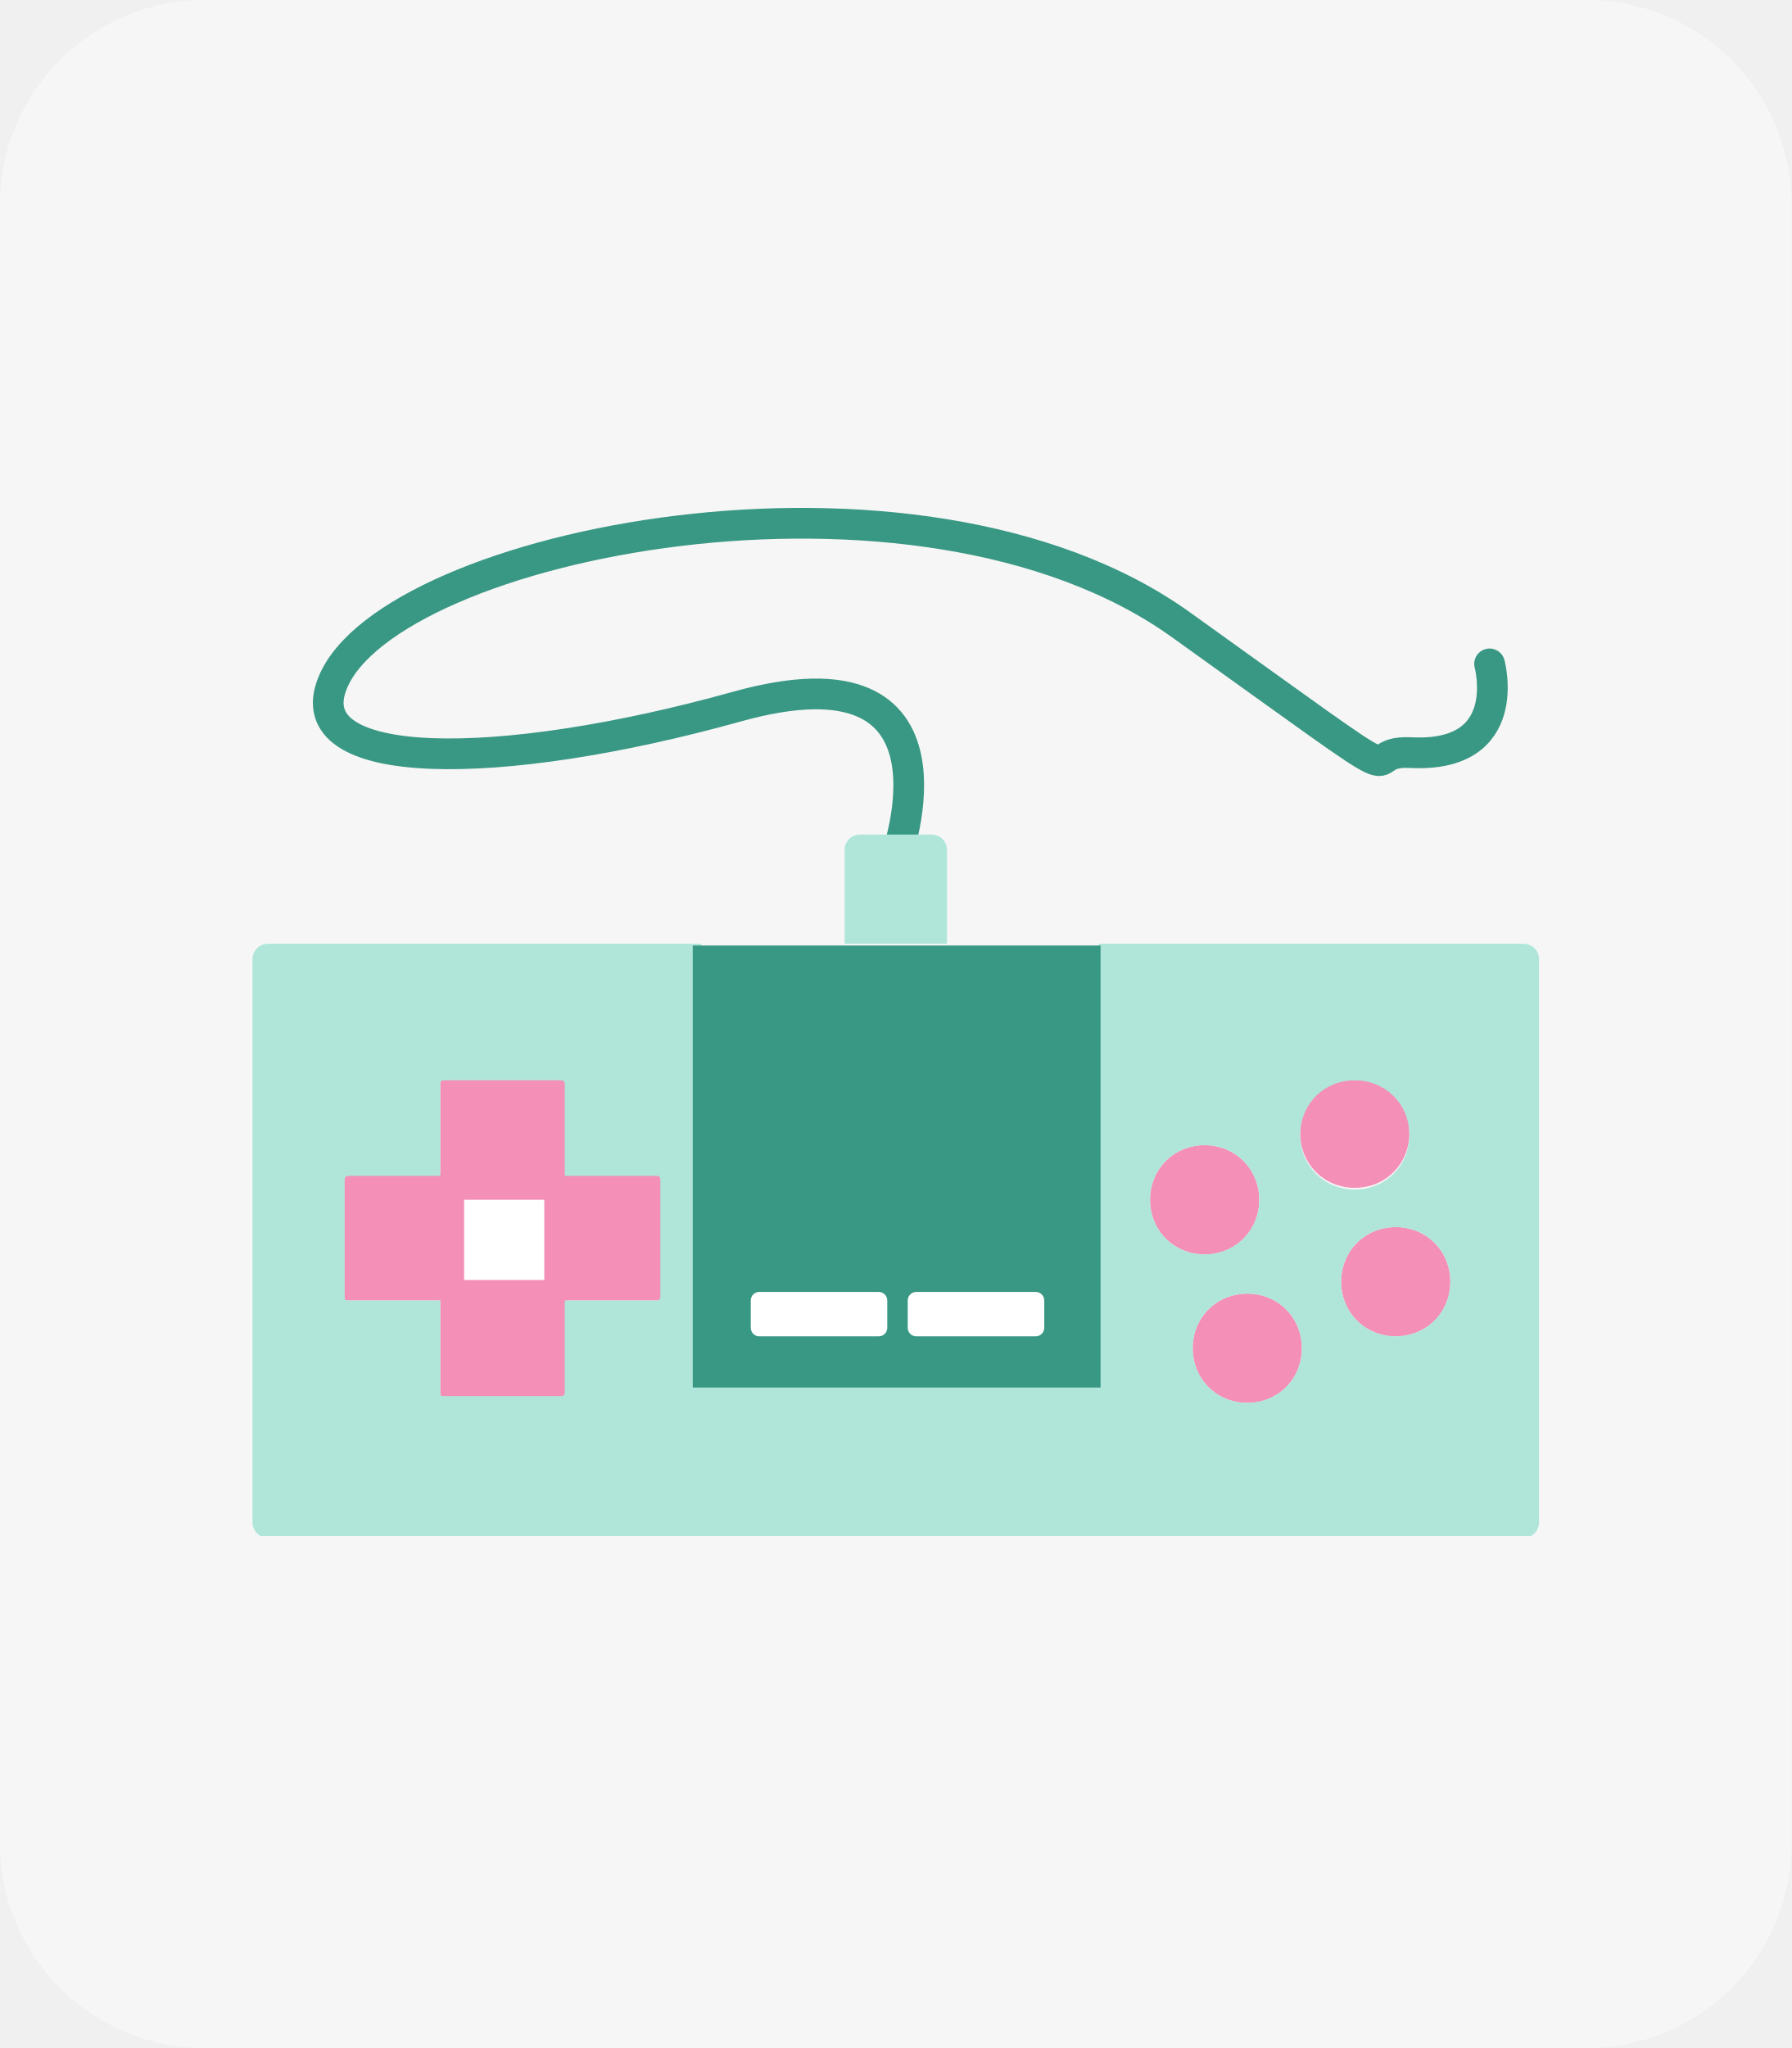
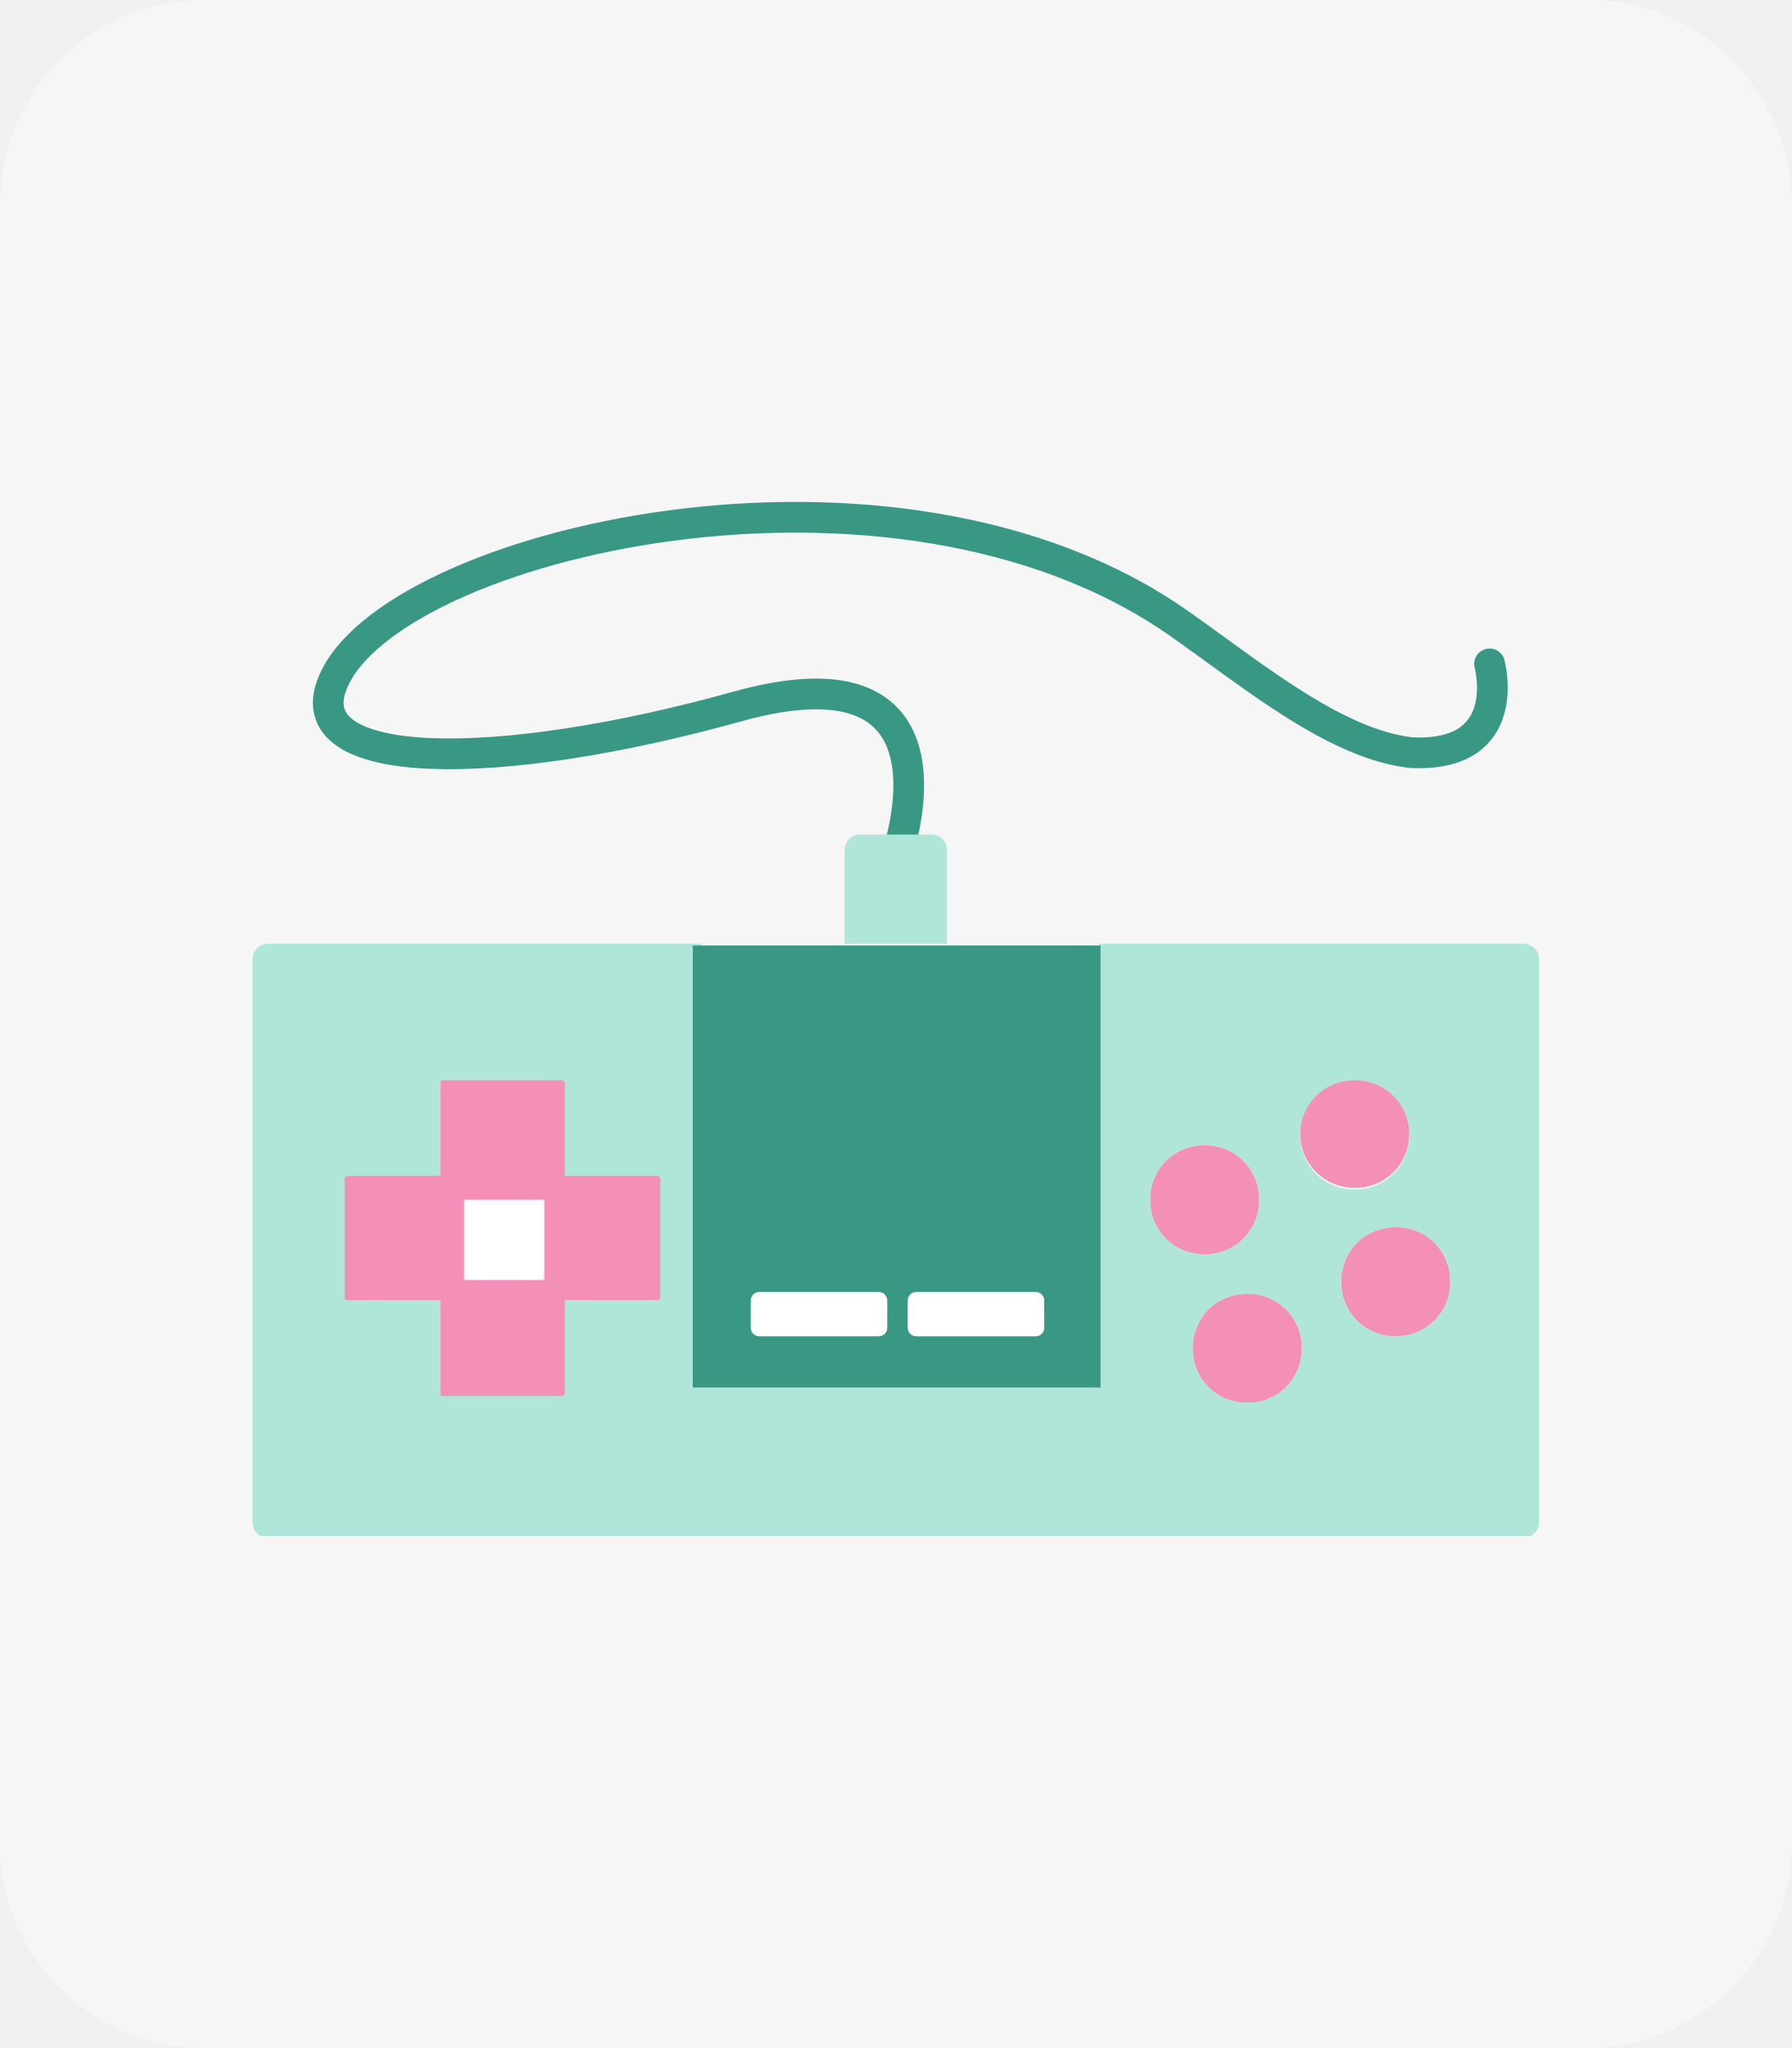
<svg xmlns="http://www.w3.org/2000/svg" id="Ebene_1" version="1.1" viewBox="0 0 105 120">
  <defs>
    <style>
      .st0, .st1 {
        fill: none;
      }

      .st2 {
        fill: #399884;
      }

      .st3 {
        fill: #f48fb7;
      }

      .st4 {
        fill: #f6f6f6;
      }

      .st5 {
        fill: #b0e6d9;
      }

      .st6 {
        clip-path: url(#clippath-1);
      }

      .st7 {
        fill: #fff;
      }

      .st1 {
        stroke: #399884;
        stroke-linecap: round;
        stroke-linejoin: round;
        stroke-width: 1.8px;
      }

      .st8 {
        clip-path: url(#clippath);
      }
    </style>
    <clipPath id="clippath">
      <rect class="st0" x="14.8" y="29.9" width="75.4" height="60.1" />
    </clipPath>
    <clipPath id="clippath-1">
      <rect class="st0" x="14.8" y="29.9" width="75.4" height="60.1" />
    </clipPath>
  </defs>
  <rect class="st4" width="105" height="120" rx="12" ry="12" />
  <g>
-     <path class="st1" d="M52.5,50.3s4.7-12.8-9.3-8.9-25.9,3.9-23.7-1.4c3.3-8.1,34.2-14.5,49.7-3.4s9.8,7.3,13.5,7.5c6.1.3,4.6-5.2,4.6-5.2" />
+     <path class="st1" d="M52.5,50.3s4.7-12.8-9.3-8.9-25.9,3.9-23.7-1.4c3.3-8.1,32.9-15.3,49.7-3.4,4.4,3.1,9.1,7,13.5,7.5,6.1.3,4.6-5.2,4.6-5.2" />
    <g class="st8">
      <g>
-         <path class="st3" d="M31.4,74.5h-3.9v-3.9h3.9v3.9ZM20.3,76.2h5.5v5.5c0,.1,0,.2.2.2h7c.1,0,.2,0,.2-.2v-5.5h5.5c.1,0,.2,0,.2-.2v-7c0-.1,0-.2-.2-.2h-5.5v-5.5c0-.1,0-.2-.2-.2h-7c-.1,0-.2,0-.2.2v5.5h-5.5c-.1,0-.2,0-.2.2v7c0,.1,0,.2.2.2" />
+         <path class="st3" d="M31.4,74.5h-3.9v-3.9h3.9v3.9ZM20.3,76.2h5.5v5.5c0,0,0,.2.2.2h7c0,0,.2,0,.2-.2v-5.5h5.5c0,0,.2,0,.2-.2v-7c0,0,0-.2-.2-.2h-5.5v-5.5c0,0,0-.2-.2-.2h-7c-.1,0-.2,0-.2.2v5.5h-5.5c-.1,0-.2,0-.2.2v7c0,0,0,.2.2.2" />
        <path class="st3" d="M69.9,79c0,1.8,1.4,3.2,3.2,3.2s3.2-1.4,3.2-3.2-1.4-3.2-3.2-3.2-3.2,1.4-3.2,3.2" />
        <path class="st3" d="M78.6,75.1c0,1.8,1.4,3.2,3.2,3.2s3.2-1.4,3.2-3.2-1.4-3.2-3.2-3.2-3.2,1.4-3.2,3.2" />
        <path class="st3" d="M70.6,73.5c1.8,0,3.2-1.4,3.2-3.2s-1.4-3.2-3.2-3.2-3.2,1.4-3.2,3.2,1.4,3.2,3.2,3.2" />
        <path class="st3" d="M79.4,69.6c1.8,0,3.2-1.4,3.2-3.2s-1.4-3.2-3.2-3.2-3.2,1.4-3.2,3.2,1.4,3.2,3.2,3.2" />
        <path class="st5" d="M55.5,49.8c0-.5-.4-.9-.9-.9h-4.2c-.5,0-.9.4-.9.9v5.5h6s0-5.5,0-5.5Z" />
      </g>
    </g>
    <rect class="st7" x="27.2" y="70.3" width="4.7" height="4.7" />
    <g class="st6">
-       <path class="st5" d="M20.2,69.1c0,0,0-.2.2-.2h5.4v-5.4c0,0,0-.2.2-.2h6.9c0,0,.2,0,.2.2v5.4h5.4c0,0,.2,0,.2.2v6.9c0,0,0,.2-.2.2h-5.4v5.4c0,0,0,.2-.2.2h-6.9c-.1,0-.2,0-.2-.2v-5.4h-5.4c-.1,0-.2,0-.2-.2v-6.9ZM70.6,67.1c1.8,0,3.2,1.4,3.2,3.2s-1.4,3.2-3.2,3.2-3.2-1.4-3.2-3.2,1.4-3.2,3.2-3.2M76.3,79c0,1.8-1.4,3.2-3.2,3.2s-3.2-1.4-3.2-3.2,1.4-3.2,3.2-3.2,3.2,1.4,3.2,3.2M79.4,63.3c1.8,0,3.2,1.4,3.2,3.2s-1.4,3.2-3.2,3.2-3.2-1.4-3.2-3.2,1.4-3.2,3.2-3.2M85,75.1c0,1.8-1.4,3.2-3.2,3.2s-3.2-1.4-3.2-3.2,1.4-3.2,3.2-3.2,3.2,1.4,3.2,3.2M15.7,90.1h73.6c.5,0,.9-.4.9-.9v-33c0-.5-.4-.9-.9-.9h-24.9v23.6h-23.3v-23.6H15.7c-.5,0-.9.4-.9.9v33c0,.5.4.9.9.9" />
+       <path class="st5" d="M20.2,69.1s0-.2.2-.2h5.4v-5.4s0-.2.2-.2h6.9s.2,0,.2.2v5.4h5.4s.2,0,.2.2v6.9s0,.2-.2.2h-5.4v5.4s0,.2-.2.2h-6.9c-.1,0-.2,0-.2-.2v-5.4h-5.4c-.1,0-.2,0-.2-.2v-6.9ZM70.6,67.1c1.8,0,3.2,1.4,3.2,3.2s-1.4,3.2-3.2,3.2-3.2-1.4-3.2-3.2,1.4-3.2,3.2-3.2M76.3,79c0,1.8-1.4,3.2-3.2,3.2s-3.2-1.4-3.2-3.2,1.4-3.2,3.2-3.2,3.2,1.4,3.2,3.2M79.4,63.3c1.8,0,3.2,1.4,3.2,3.2s-1.4,3.2-3.2,3.2-3.2-1.4-3.2-3.2,1.4-3.2,3.2-3.2M85,75.1c0,1.8-1.4,3.2-3.2,3.2s-3.2-1.4-3.2-3.2,1.4-3.2,3.2-3.2,3.2,1.4,3.2,3.2M15.7,90.1h73.6c.5,0,.9-.4.9-.9v-33c0-.5-.4-.9-.9-.9h-24.9v23.6h-23.3v-23.6H15.7c-.5,0-.9.4-.9.9v33c0,.5.4.9.9.9" />
    </g>
    <rect class="st2" x="40.6" y="55.4" width="23.9" height="25.9" />
    <g>
      <rect class="st7" x="44" y="75.7" width="8" height="2.6" rx=".5" ry=".5" />
      <rect class="st7" x="53.2" y="75.7" width="8" height="2.6" rx=".5" ry=".5" />
    </g>
  </g>
</svg>
